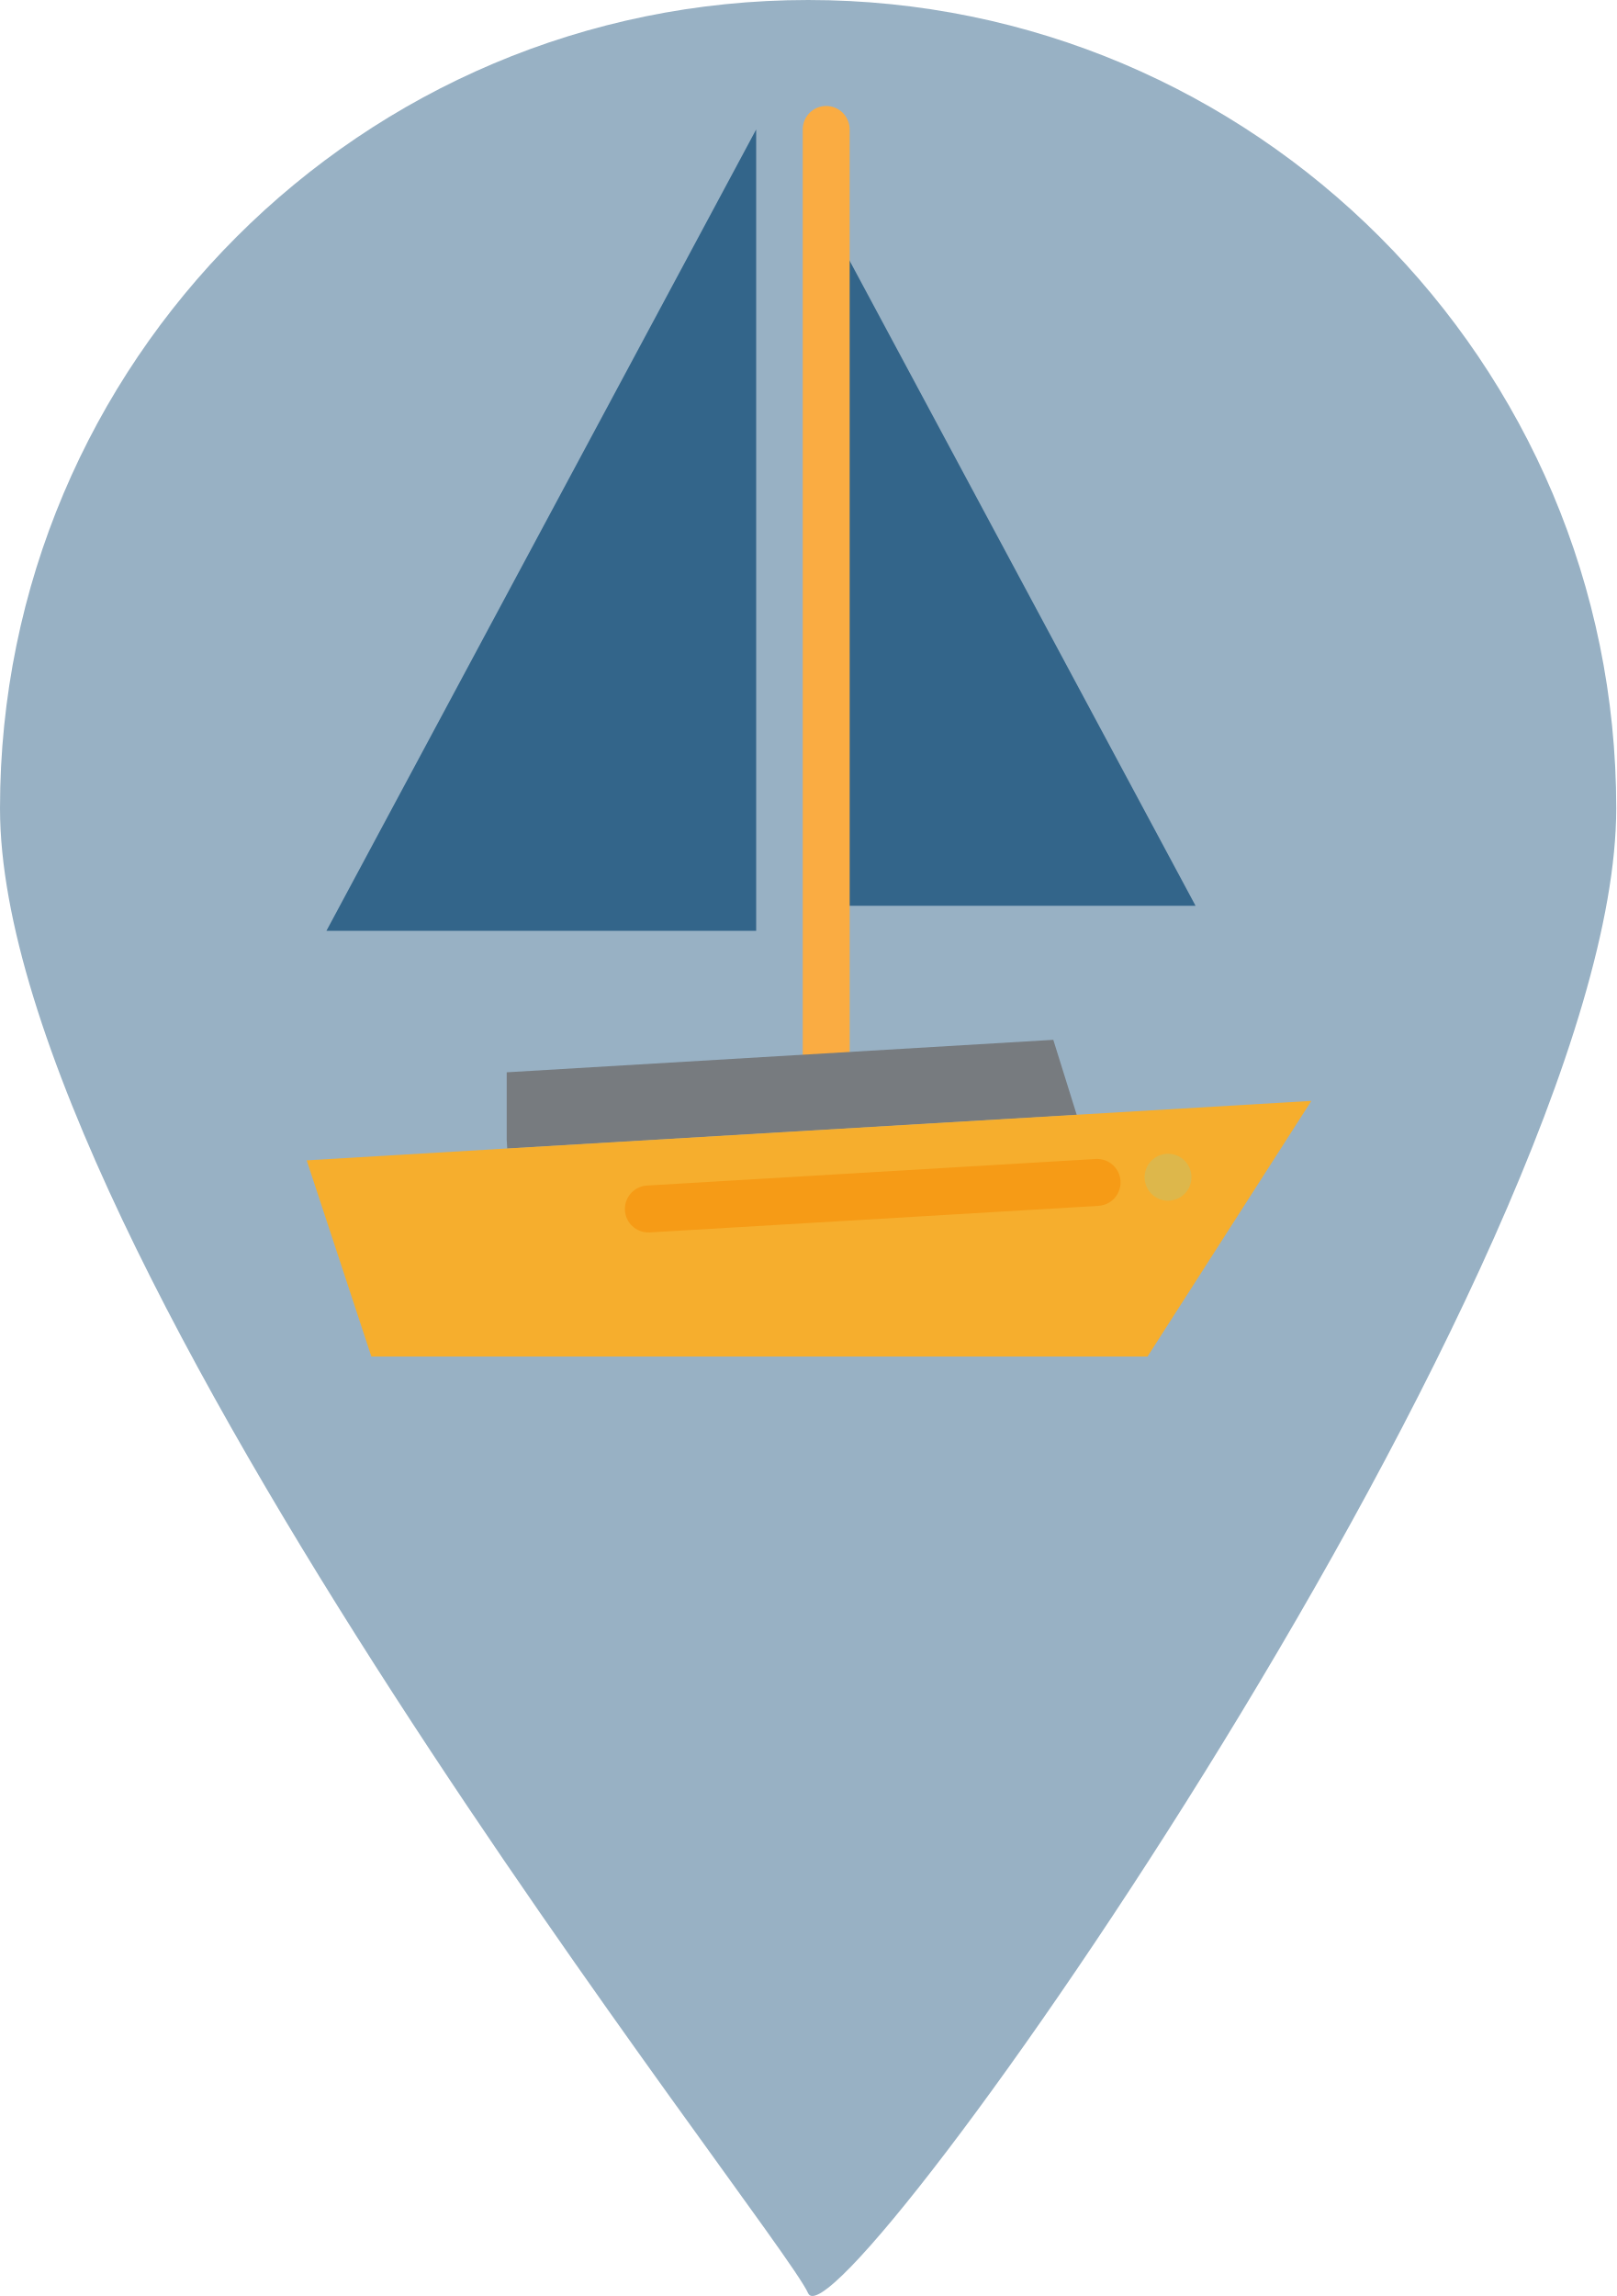
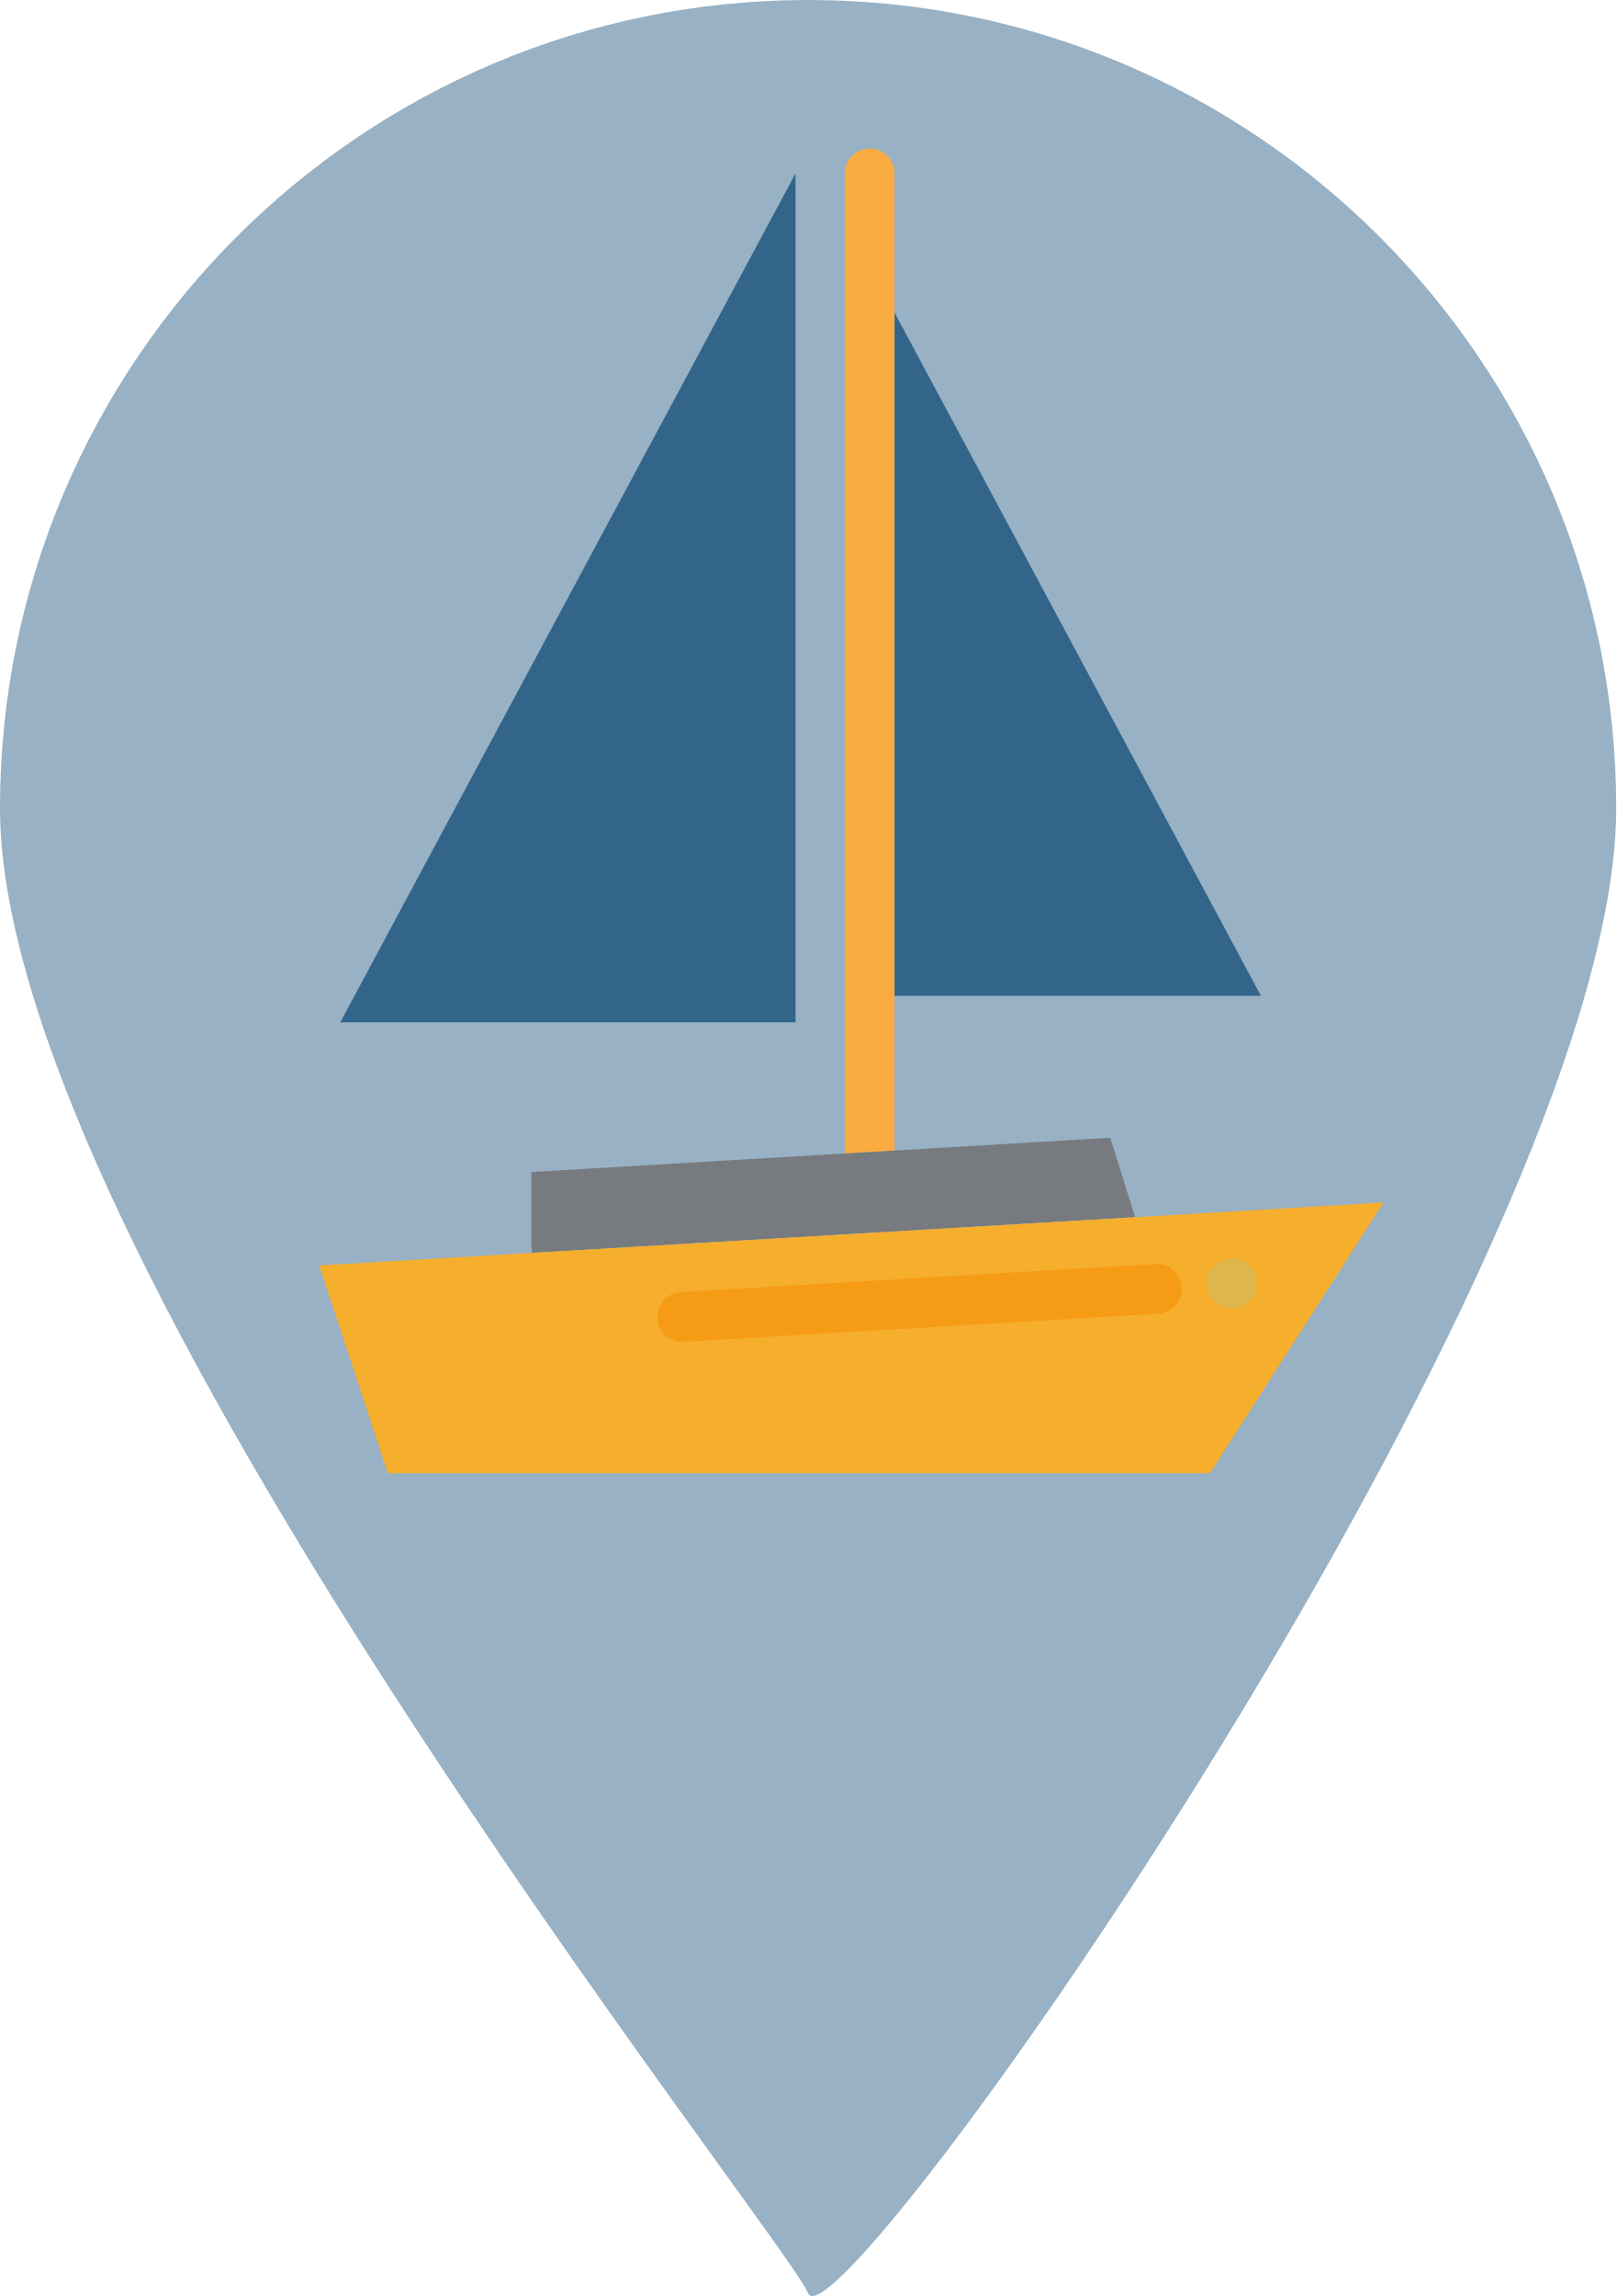
- <svg xmlns="http://www.w3.org/2000/svg" width="49.532" height="70.351" viewBox="0 0 49.532 70.351">
-   <g id="Group_167" data-name="Group 167" transform="translate(3261 225)">
-     <path id="Path_362" data-name="Path 362" d="M24.766,0A24.766,24.766,0,0,1,49.532,24.766c0,13.678-23.88,47.5-24.766,45.5S0,38.444,0,24.766A24.766,24.766,0,0,1,24.766,0Z" transform="translate(-3261 -225)" fill="rgba(51,101,138,0.5)" />
-     <g id="sailboat-svgrepo-com" transform="translate(-3251.601 -221.753)">
-       <path id="Path_327" data-name="Path 327" d="M205.249,35.5l11.318,21.1H205.249Z" transform="translate(-189.327 -32.094)" fill="#33658a" />
-       <path id="Path_328" data-name="Path 328" d="M199.185,29.575h-1.439V.719A.719.719,0,0,1,198.465,0h0a.719.719,0,0,1,.719.719Z" transform="translate(-182.544)" fill="#faac42" />
-       <path id="Path_329" data-name="Path 329" d="M58.729,7.5V32.054H45.559Z" transform="translate(-44.954 -6.78)" fill="#33658a" />
-       <path id="Path_330" data-name="Path 330" d="M119.911,298.319l.718,2.3-17.453,1.033-.016-.275v-2.063Z" transform="translate(-97.03 -269.705)" fill="#777b7f" />
-       <path id="Path_331" data-name="Path 331" d="M70.038,317.829l-5.02,7.833H41.231l-1.982-6.011,6.146-.364,17.453-1.033Z" transform="translate(-39.249 -287.344)" fill="#f6ae2d" />
-       <path id="Path_332" data-name="Path 332" d="M141.868,338.641a.719.719,0,0,1-.042-1.438l13.73-.813a.719.719,0,1,1,.085,1.436l-13.73.813Z" transform="translate(-131.376 -304.125)" fill="#f69b16" />
-       <path id="Path_333" data-name="Path 333" d="M307.677,336.148a.7.7,0,0,1-.141-.014.7.7,0,0,1-.258-.107.7.7,0,0,1-.109-.09.657.657,0,0,1-.089-.109.612.612,0,0,1-.066-.124.686.686,0,0,1-.041-.134.7.7,0,0,1-.014-.141.694.694,0,0,1,.014-.14.67.67,0,0,1,.041-.135.616.616,0,0,1,.066-.124.653.653,0,0,1,.089-.109.707.707,0,0,1,.109-.09.725.725,0,0,1,.124-.066.74.74,0,0,1,.134-.04.7.7,0,0,1,.282,0,.74.74,0,0,1,.134.04.725.725,0,0,1,.124.066.715.715,0,0,1,.109.09.705.705,0,0,1,.09.109.72.72,0,0,1,.066.124.731.731,0,0,1,.04.135.679.679,0,0,1,.014.14.7.7,0,0,1-.014.141.744.744,0,0,1-.04.134.73.73,0,0,1-.066.124.716.716,0,0,1-.09.109.7.7,0,0,1-.109.09.731.731,0,0,1-.124.066.747.747,0,0,1-.134.04A.7.7,0,0,1,307.677,336.148Z" transform="translate(-281.28 -302.605)" fill="#ddb74b" />
+ <svg xmlns="http://www.w3.org/2000/svg" width="106.152" height="150.77" viewBox="0 0 106.152 150.77">
+   <g id="Group_170" data-name="Group 170" transform="translate(3258 225)">
+     <path id="Path_362" data-name="Path 362" d="M53.076,0a53.076,53.076,0,0,1,53.076,53.076c0,29.313-51.178,101.787-53.076,97.512S0,82.389,0,53.076A53.076,53.076,0,0,1,53.076,0Z" transform="translate(-3258 -225)" fill="rgba(51,101,138,0.5)" />
+     <g id="sailboat-svgrepo-com" transform="translate(-3237.023 -215.242)">
+       <path id="Path_327" data-name="Path 327" d="M205.249,35.5l25.693,47.9H205.249Z" transform="translate(-169.105 -27.77)" fill="#33658a" />
+       <path id="Path_328" data-name="Path 328" d="M201.012,67.137h-3.266V1.633A1.633,1.633,0,0,1,199.379,0h0a1.633,1.633,0,0,1,1.633,1.633Z" transform="translate(-163.236)" fill="#faac42" />
+       <path id="Path_329" data-name="Path 329" d="M75.456,7.5v55.74h-29.9Z" transform="translate(-44.185 -5.866)" fill="#33658a" />
+       <path id="Path_330" data-name="Path 330" d="M141.185,298.319l1.631,5.215L103.2,305.879l-.037-.625V300.57Z" transform="translate(-89.244 -233.365)" fill="#777b7f" />
+       <path id="Path_331" data-name="Path 331" d="M109.142,317.829l-11.4,17.782h-54l-4.5-13.645,13.952-.825L92.82,318.8Z" transform="translate(-39.249 -248.627)" fill="#f6ae2d" />
+       <path id="Path_332" data-name="Path 332" d="M142.781,341.5a1.633,1.633,0,0,1-.095-3.263l31.167-1.845a1.633,1.633,0,1,1,.193,3.26L142.879,341.5C142.846,341.5,142.814,341.5,142.781,341.5Z" transform="translate(-118.962 -263.146)" fill="#f69b16" />
+       <path id="Path_333" data-name="Path 333" d="M308.591,337.975a1.6,1.6,0,0,1-.32-.033,1.691,1.691,0,0,1-.3-.091,1.66,1.66,0,0,1-.281-.15,1.612,1.612,0,0,1-.248-.2,1.484,1.484,0,0,1-.2-.248,1.4,1.4,0,0,1-.15-.281,1.561,1.561,0,0,1-.094-.3,1.6,1.6,0,0,1-.032-.32,1.579,1.579,0,0,1,.032-.318,1.521,1.521,0,0,1,.094-.307,1.4,1.4,0,0,1,.15-.281,1.488,1.488,0,0,1,.2-.248,1.614,1.614,0,0,1,.248-.2,1.646,1.646,0,0,1,.281-.15,1.692,1.692,0,0,1,.3-.092,1.585,1.585,0,0,1,.64,0,1.692,1.692,0,0,1,.3.092,1.645,1.645,0,0,1,.281.15,1.635,1.635,0,0,1,.6.734,1.654,1.654,0,0,1,.091.307,1.541,1.541,0,0,1,.033.318,1.592,1.592,0,0,1-.033.32,1.688,1.688,0,0,1-.091.3,1.653,1.653,0,0,1-.15.281,1.624,1.624,0,0,1-.2.248,1.6,1.6,0,0,1-.248.2,1.659,1.659,0,0,1-.281.15,1.707,1.707,0,0,1-.3.091A1.589,1.589,0,0,1,308.591,337.975Z" transform="translate(-248.669 -261.831)" fill="#ddb74b" />
    </g>
  </g>
</svg>
